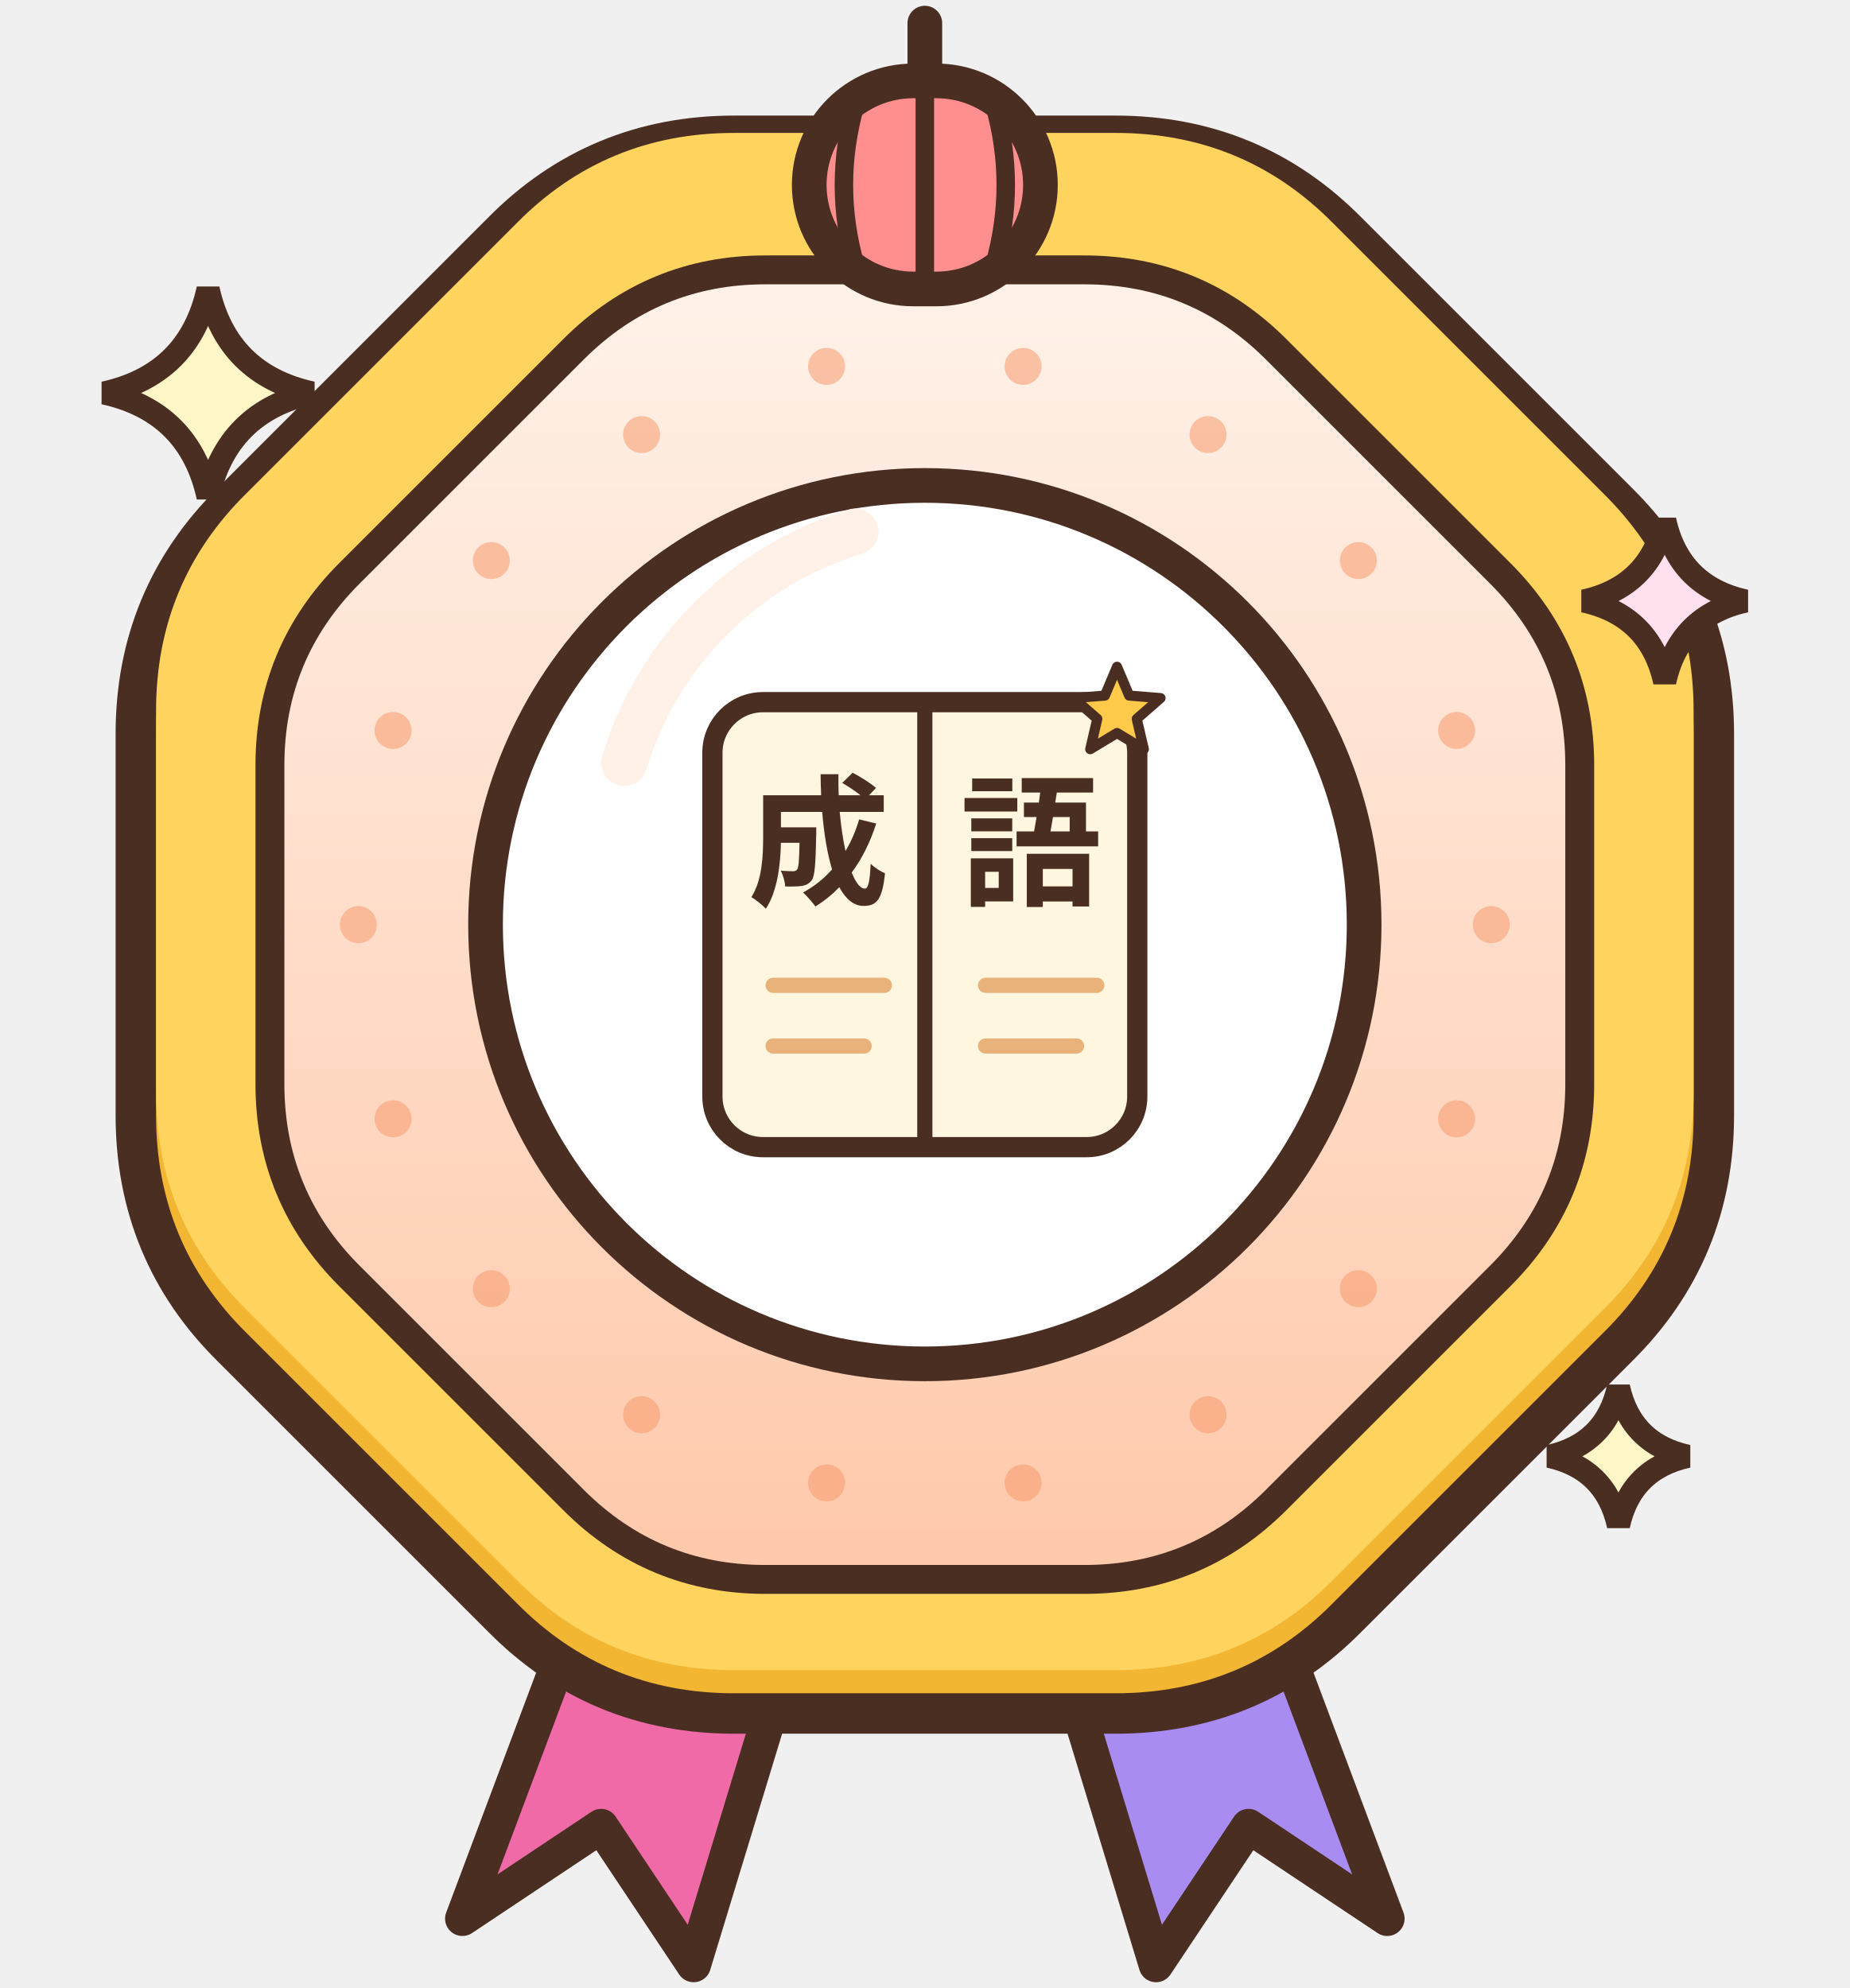
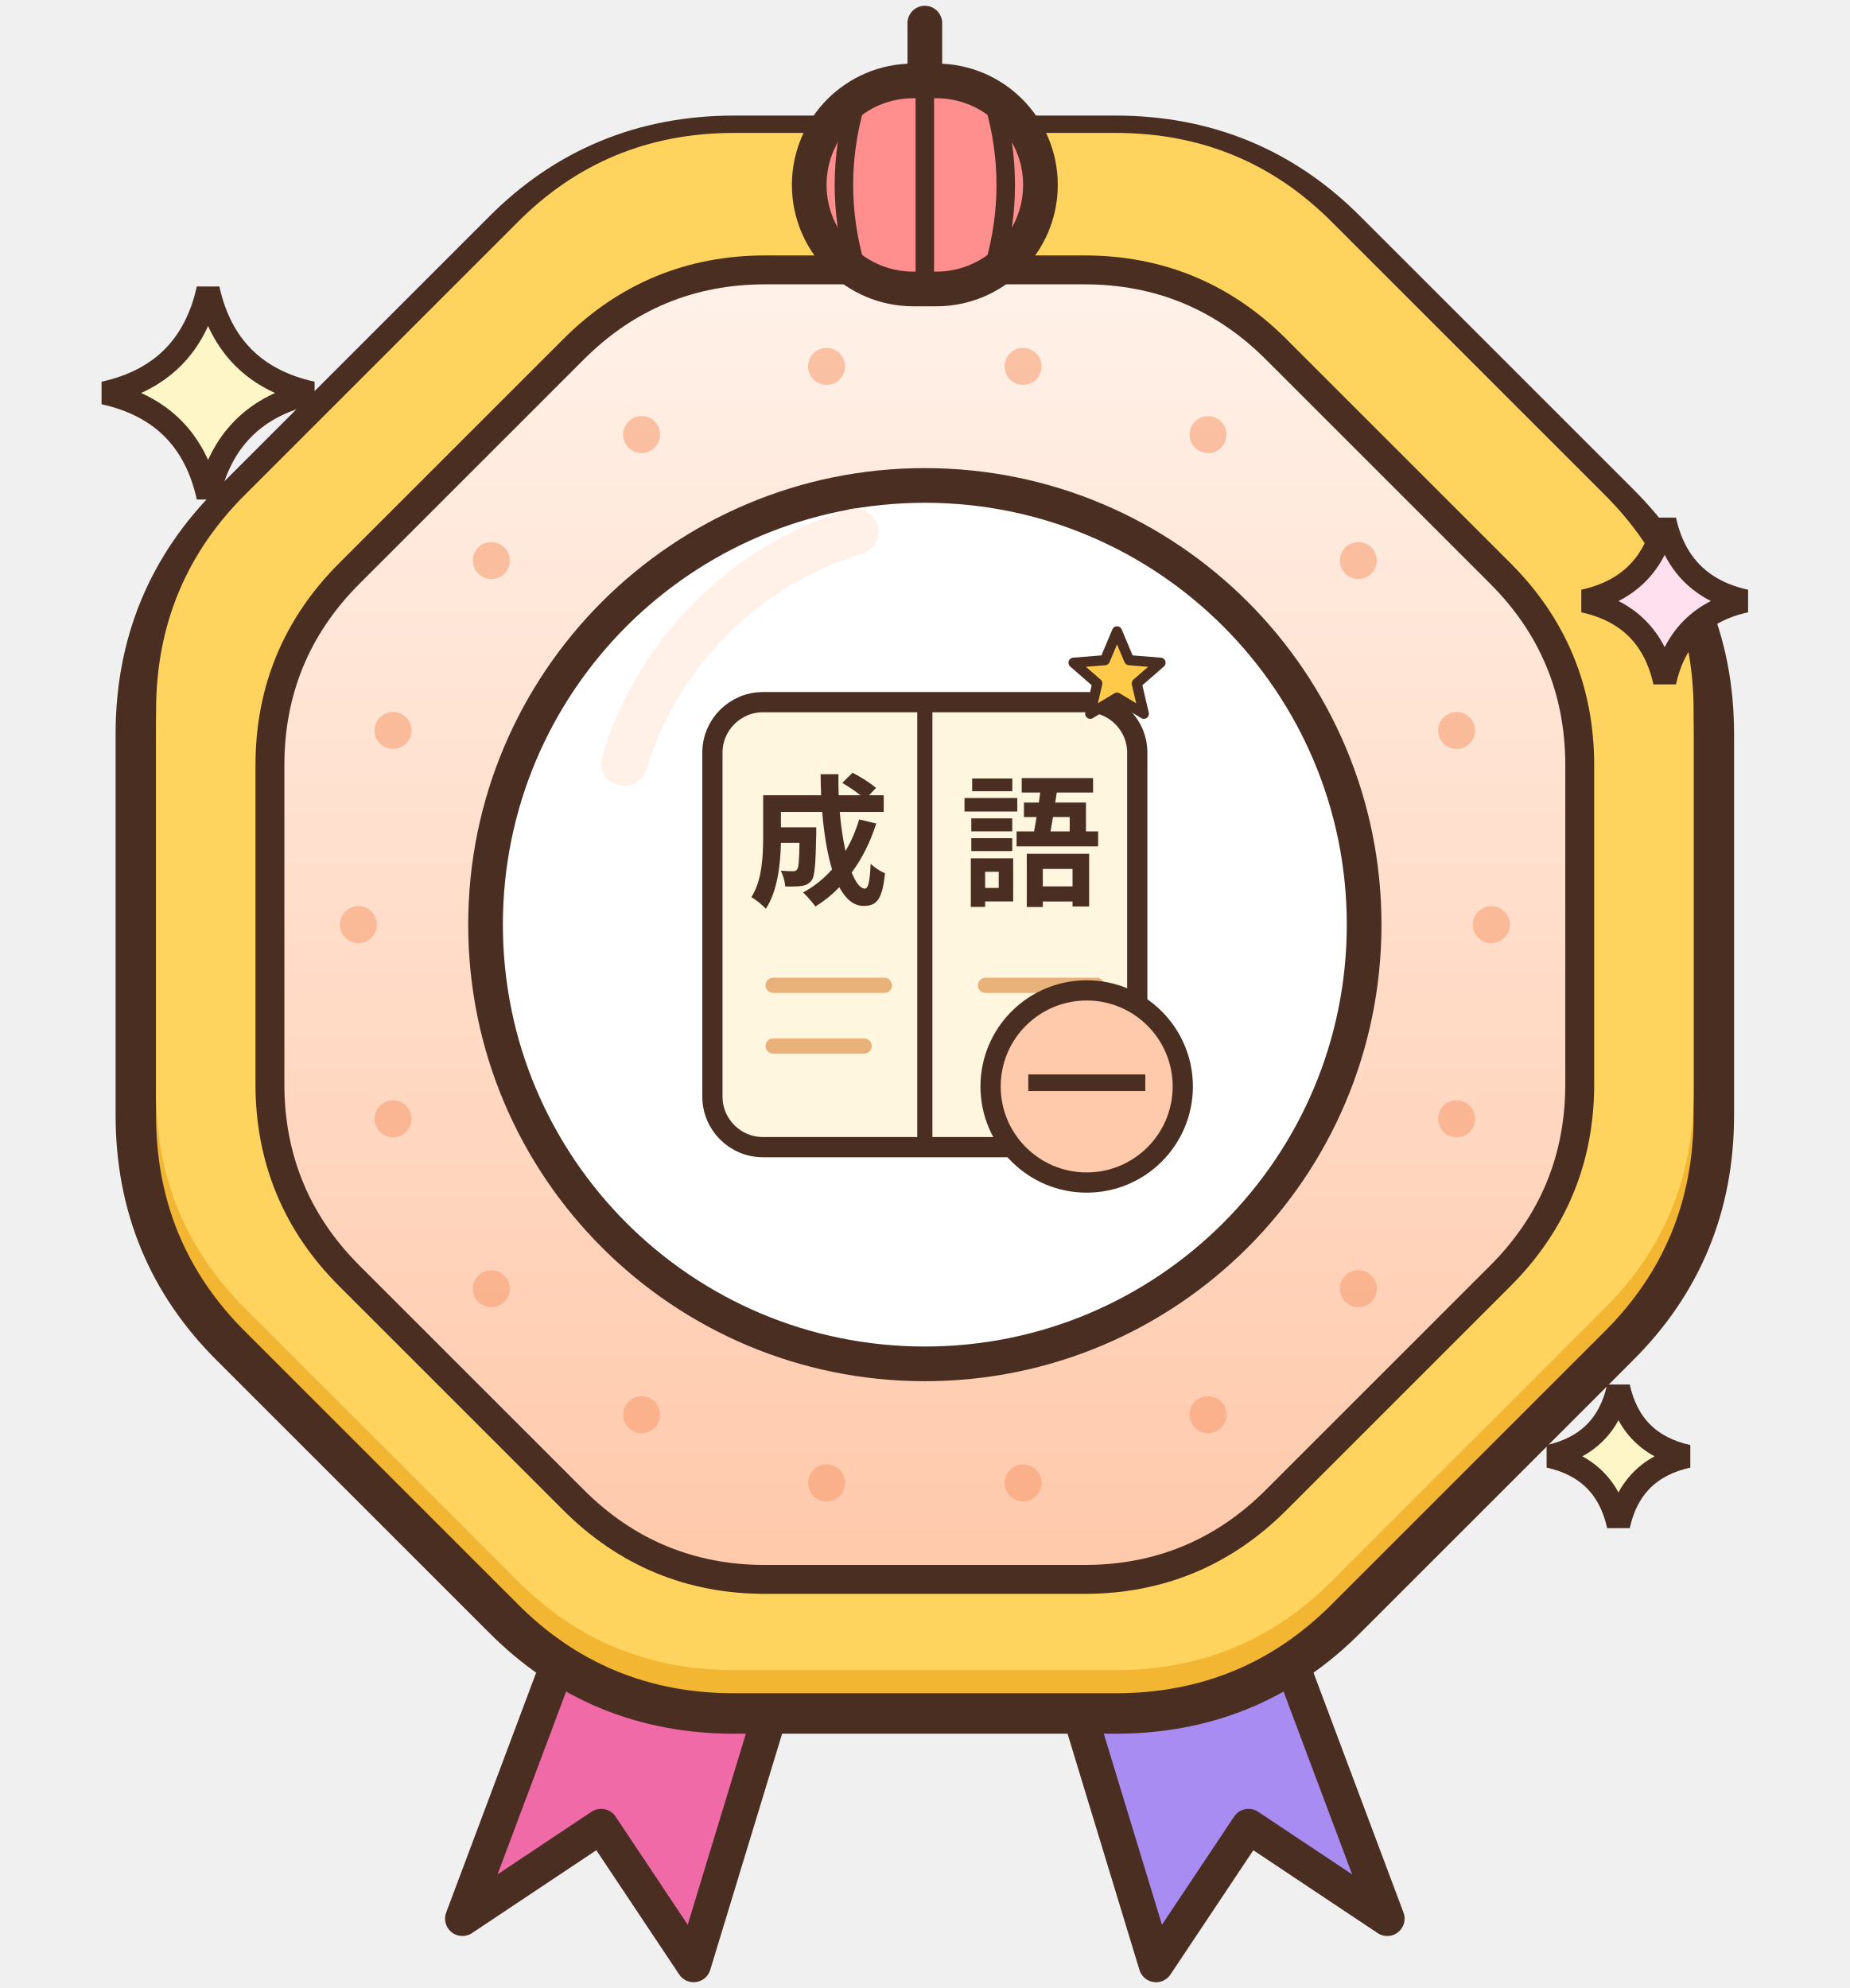
<svg xmlns="http://www.w3.org/2000/svg" viewBox="0 0 160 172">
  <defs>
    <linearGradient id="g-idioms-idioms" x1="0" y1="0" x2="0" y2="1">
      <stop offset="0" stop-color="#fff1e8" />
      <stop offset="1" stop-color="#ffc9ab" />
    </linearGradient>
  </defs>
  <path d="M58 118 L40 166 L52 158 L60 170 L74 124Z" fill="#f06aa8" stroke="#4b2e22" stroke-width="3" stroke-linejoin="round" />
  <path d="M102 118 L120 166 L108 158 L100 170 L86 124Z" fill="#a98cf2" stroke="#4b2e22" stroke-width="3" stroke-linejoin="round" />
  <path d="M96.5 13.5 Q107.6 13.5 115.3 21.3 L138.7 44.7 Q146.5 52.4 146.5 63.5 L146.5 96.5 Q146.5 107.6 138.7 115.3 L115.3 138.7 Q107.6 146.5 96.5 146.5 L63.5 146.5 Q52.4 146.5 44.7 138.7 L21.3 115.3 Q13.5 107.6 13.5 96.5 L13.5 63.5 Q13.5 52.4 21.3 44.7 L44.7 21.3 Q52.4 13.5 63.5 13.5Z" fill="#4b2e22" stroke="#4b2e22" stroke-width="7" stroke-linejoin="round" />
  <path d="M96.5 13.5 Q107.6 13.5 115.3 21.3 L138.7 44.7 Q146.5 52.4 146.5 63.5 L146.5 96.5 Q146.5 107.6 138.7 115.3 L115.3 138.7 Q107.6 146.5 96.5 146.5 L63.5 146.5 Q52.4 146.5 44.7 138.7 L21.3 115.3 Q13.5 107.6 13.5 96.5 L13.5 63.5 Q13.5 52.4 21.3 44.7 L44.7 21.3 Q52.4 13.5 63.5 13.5Z" fill="#f2b632" />
  <path d="M96.5 13.5 Q107.6 13.5 115.3 21.3 L138.7 44.7 Q146.5 52.4 146.5 63.5 L146.5 96.5 Q146.5 107.6 138.7 115.3 L115.3 138.7 Q107.6 146.5 96.5 146.5 L63.5 146.5 Q52.4 146.5 44.7 138.7 L21.3 115.3 Q13.5 107.6 13.5 96.5 L13.5 63.5 Q13.5 52.4 21.3 44.7 L44.7 21.3 Q52.4 13.5 63.5 13.5Z" fill="#ffd45e" transform="translate(0 -2)" />
  <path d="M93.8 24.6 Q103.0 24.6 109.5 31.1 L128.9 50.5 Q135.4 57.0 135.4 66.2 L135.4 93.8 Q135.4 103.0 128.9 109.5 L109.5 128.9 Q103.0 135.4 93.8 135.4 L66.2 135.4 Q57.0 135.4 50.5 128.9 L31.1 109.5 Q24.6 103.0 24.6 93.8 L24.6 66.2 Q24.6 57.0 31.1 50.5 L50.5 31.1 Q57.0 24.6 66.2 24.6Z" fill="#4b2e22" stroke="#4b2e22" stroke-width="5" stroke-linejoin="round" />
  <path d="M93.8 24.6 Q103.0 24.6 109.5 31.1 L128.9 50.5 Q135.4 57.0 135.4 66.2 L135.4 93.8 Q135.4 103.0 128.9 109.5 L109.5 128.9 Q103.0 135.4 93.8 135.4 L66.2 135.4 Q57.0 135.4 50.5 128.9 L31.1 109.5 Q24.6 103.0 24.6 93.8 L24.6 66.2 Q24.6 57.0 31.1 50.5 L50.5 31.1 Q57.0 24.6 66.2 24.6Z" fill="url(#g-idioms-idioms)" />
  <circle cx="129.0" cy="80.0" r="1.6" fill="#f59a6e" opacity=".55" />
  <circle cx="126.0" cy="96.8" r="1.6" fill="#f59a6e" opacity=".55" />
  <circle cx="117.5" cy="111.5" r="1.6" fill="#f59a6e" opacity=".55" />
  <circle cx="104.5" cy="122.4" r="1.6" fill="#f59a6e" opacity=".55" />
  <circle cx="88.5" cy="128.3" r="1.6" fill="#f59a6e" opacity=".55" />
  <circle cx="71.5" cy="128.3" r="1.6" fill="#f59a6e" opacity=".55" />
  <circle cx="55.5" cy="122.4" r="1.6" fill="#f59a6e" opacity=".55" />
  <circle cx="42.5" cy="111.5" r="1.6" fill="#f59a6e" opacity=".55" />
  <circle cx="34.0" cy="96.8" r="1.6" fill="#f59a6e" opacity=".55" />
  <circle cx="31.0" cy="80.0" r="1.6" fill="#f59a6e" opacity=".55" />
  <circle cx="34.0" cy="63.2" r="1.6" fill="#f59a6e" opacity=".55" />
  <circle cx="42.5" cy="48.5" r="1.6" fill="#f59a6e" opacity=".55" />
  <circle cx="55.5" cy="37.6" r="1.6" fill="#f59a6e" opacity=".55" />
  <circle cx="71.5" cy="31.7" r="1.6" fill="#f59a6e" opacity=".55" />
  <circle cx="88.5" cy="31.7" r="1.6" fill="#f59a6e" opacity=".55" />
  <circle cx="104.5" cy="37.6" r="1.6" fill="#f59a6e" opacity=".55" />
  <circle cx="117.5" cy="48.5" r="1.6" fill="#f59a6e" opacity=".55" />
  <circle cx="126.0" cy="63.2" r="1.6" fill="#f59a6e" opacity=".55" />
  <circle cx="80" cy="80" r="38" fill="#fff" stroke="#4b2e22" stroke-width="3" />
  <path d="M54 66 A30 30 0 0 1 74 46" fill="none" stroke="#fff1e8" stroke-width="4" stroke-linecap="round" />
  <svg x="52" y="52" width="56" height="56" viewBox="0 0 128 128">
    <g stroke="#4b2e22" stroke-width="4" stroke-linejoin="round" stroke-linecap="round">
      <rect x="22" y="20" width="84" height="88" rx="10" fill="#fff6e0" />
      <path d="M64 20v88" stroke-width="3" />
      <text x="43" y="58" font-family="'Arial Rounded MT Bold','Fredoka',Arial,sans-serif" font-size="28" font-weight="700" text-anchor="middle" fill="#4b2e22" stroke="none">成</text>
      <text x="85" y="58" font-family="'Arial Rounded MT Bold','Fredoka',Arial,sans-serif" font-size="28" font-weight="700" text-anchor="middle" fill="#4b2e22" stroke="none">語</text>
-       <path d="M34 76h22M76 76h22M34 88h18M76 88h18" stroke="#e8b27a" stroke-width="3" />
-       <path d="M102.0 13.0L104.4 18.7L110.6 19.2L105.9 23.3L107.3 29.3L102.0 26.1L96.7 29.3L98.1 23.3L93.4 19.2L99.6 18.7Z" fill="#ffc94a" stroke-width="2" />
+       <path d="M34 76h22M76 76h22M34 88h18" stroke="#e8b27a" stroke-width="3" />
+       <circle cx="96" cy="96" r="19" fill="#ffc9ab" />
+       <text x="96" y="105" font-family="'Kaiti TC','STKaiti','PingFang HK','Noto Sans TC',sans-serif" font-size="25" font-weight="700" text-anchor="middle" fill="#4b2e22" stroke="none">一</text>
+       <path d="M102.0 6.0L104.4 11.7L110.6 12.2L105.9 16.3L107.3 22.3L102.0 19.1L96.7 22.3L98.1 16.3L93.4 12.2L99.6 11.7Z" fill="#ffc94a" stroke-width="2" />
    </g>
  </svg>
  <path d="M80 2v6" stroke="#4b2e22" stroke-width="3" stroke-linecap="round" />
  <rect x="70" y="7" width="20" height="18" rx="9" fill="#ff8f8f" stroke="#4b2e22" stroke-width="3" />
  <path d="M80 8v16M74 9q-2 7 0 14M86 9q2 7 0 14" fill="none" stroke="#4b2e22" stroke-width="1.6" />
  <path d="M18 25Q19.62 32.38 27 34Q19.62 35.62 18 43Q16.38 35.62 9 34Q16.38 32.38 18 25Z" fill="#fff6c8" stroke="#4b2e22" stroke-width="2" />
  <path d="M144 45Q145.26 50.74 151 52Q145.26 53.26 144 59Q142.74 53.26 137 52Q142.74 50.74 144 45Z" fill="#ffe0ee" stroke="#4b2e22" stroke-width="2" />
  <path d="M140 120Q141.08 124.92 146 126Q141.08 127.08 140 132Q138.92 127.08 134 126Q138.92 124.92 140 120Z" fill="#fff6c8" stroke="#4b2e22" stroke-width="2" />
</svg>
